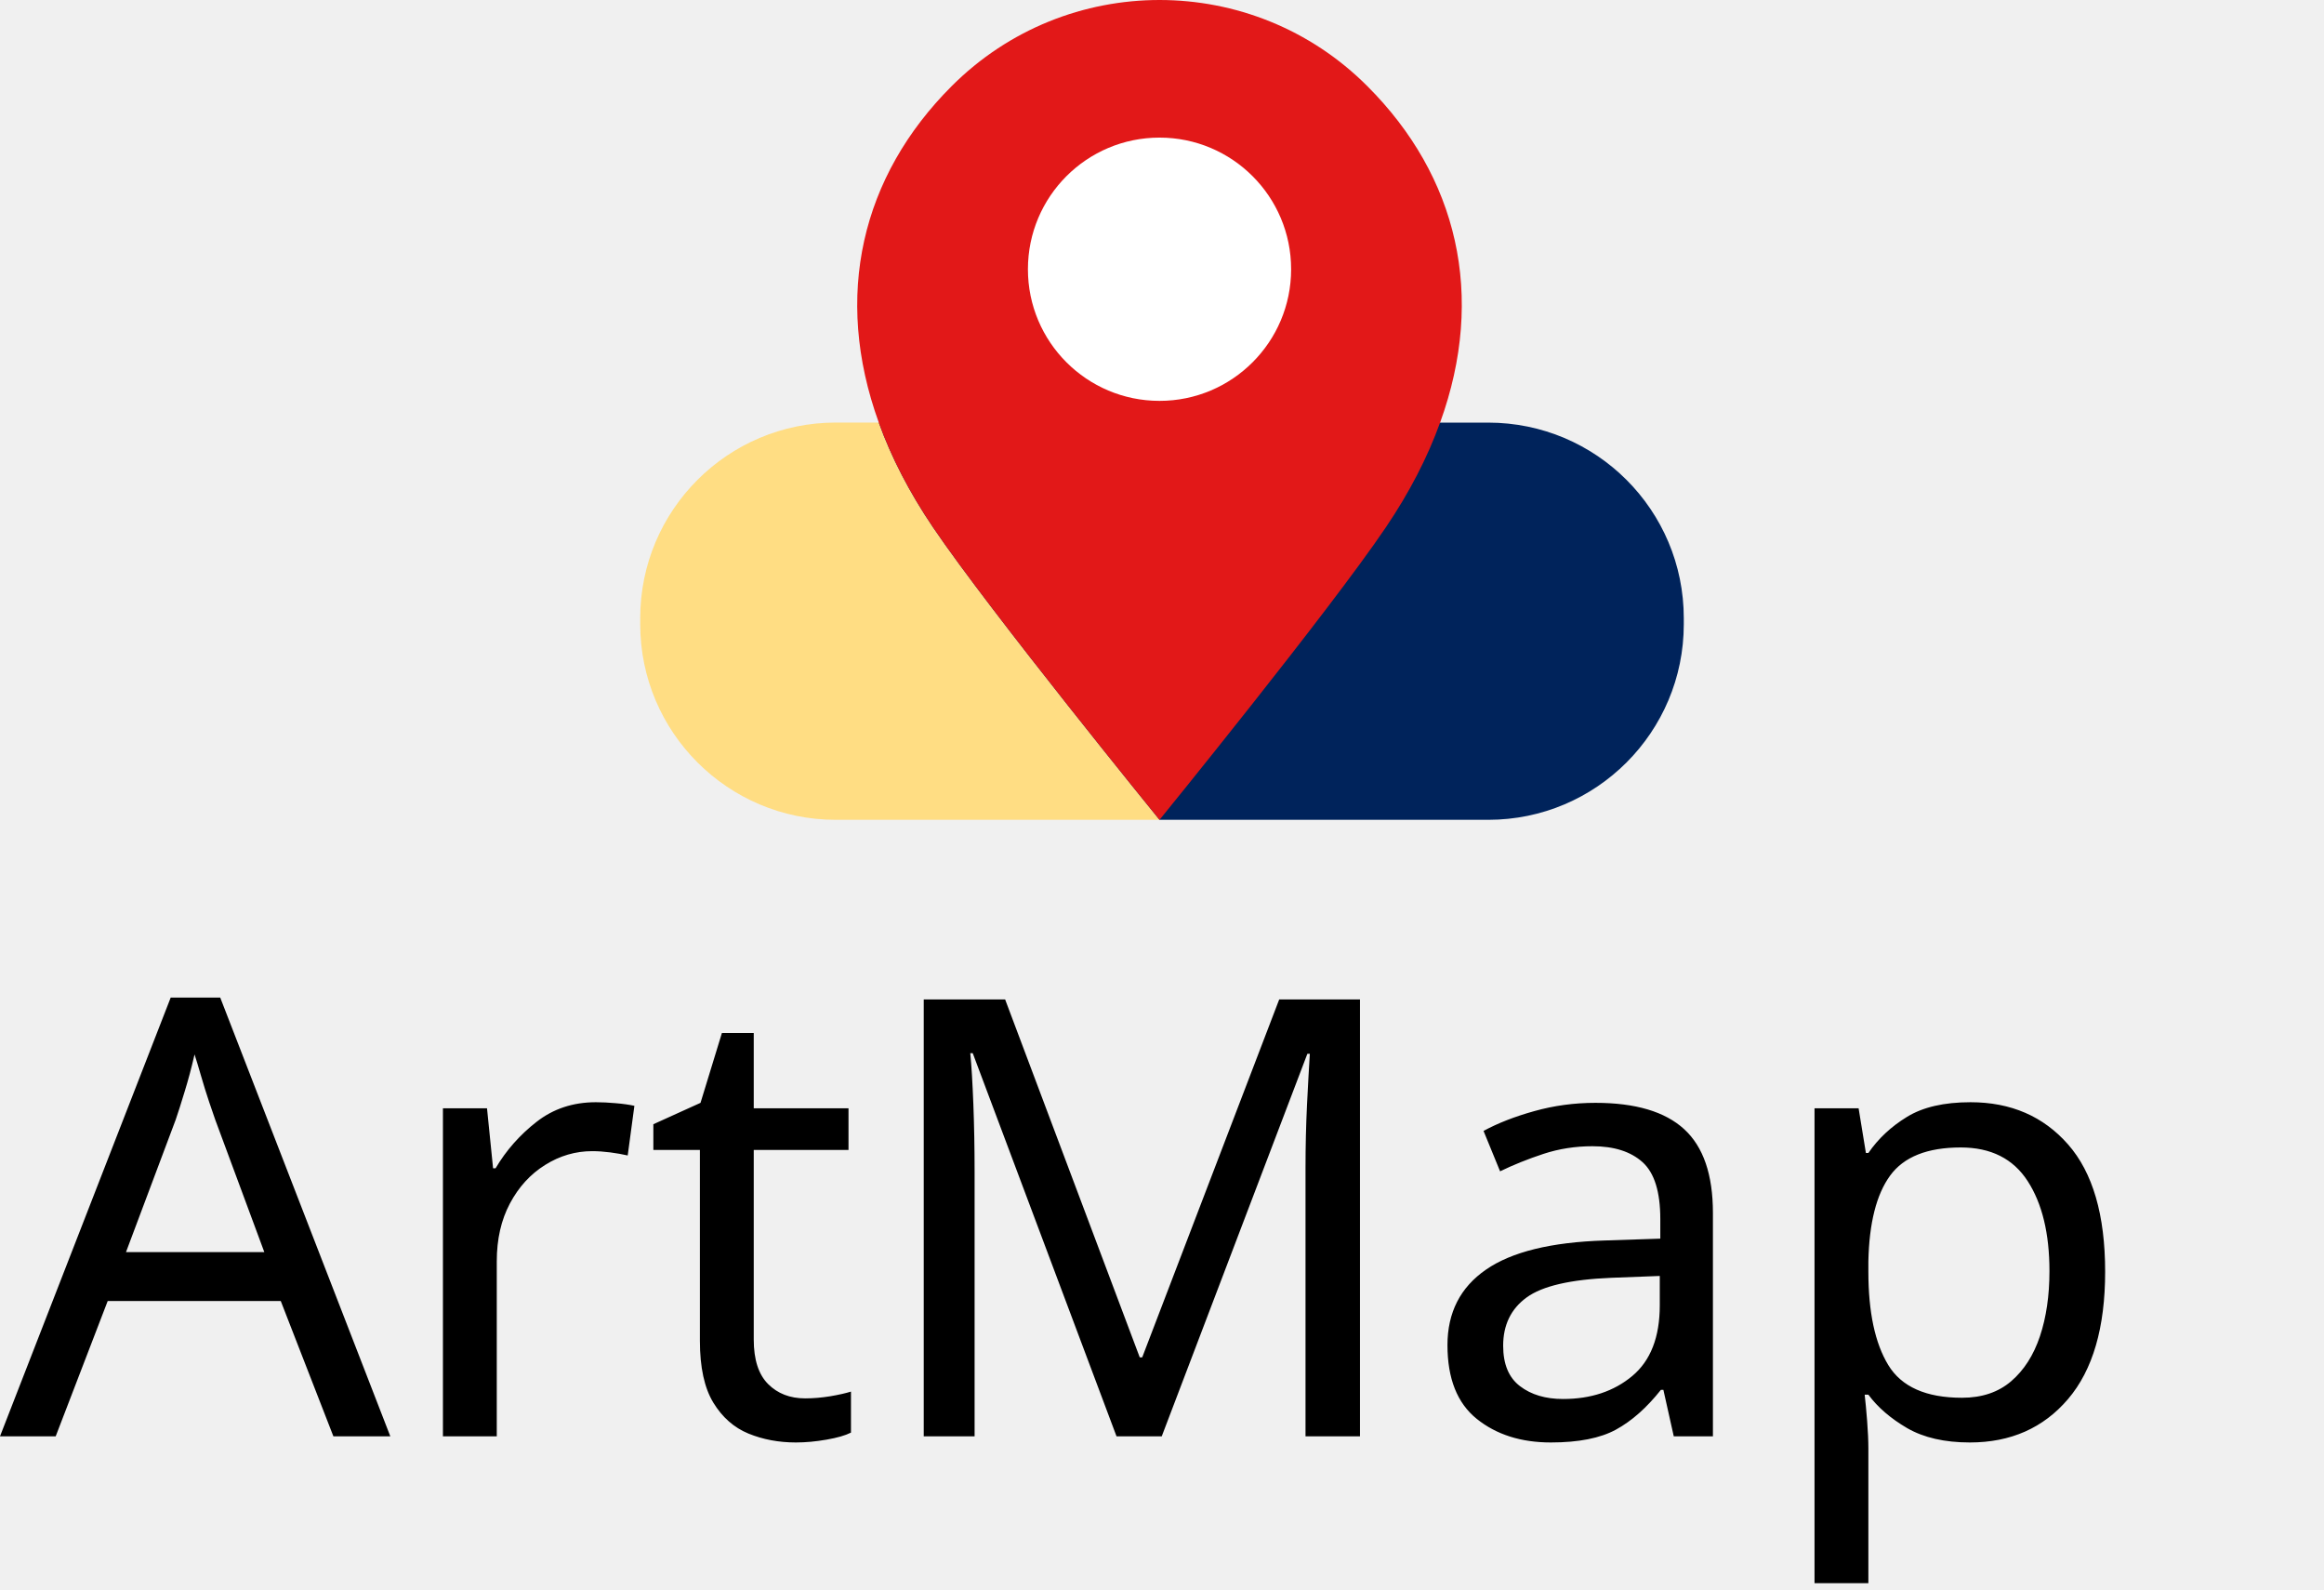
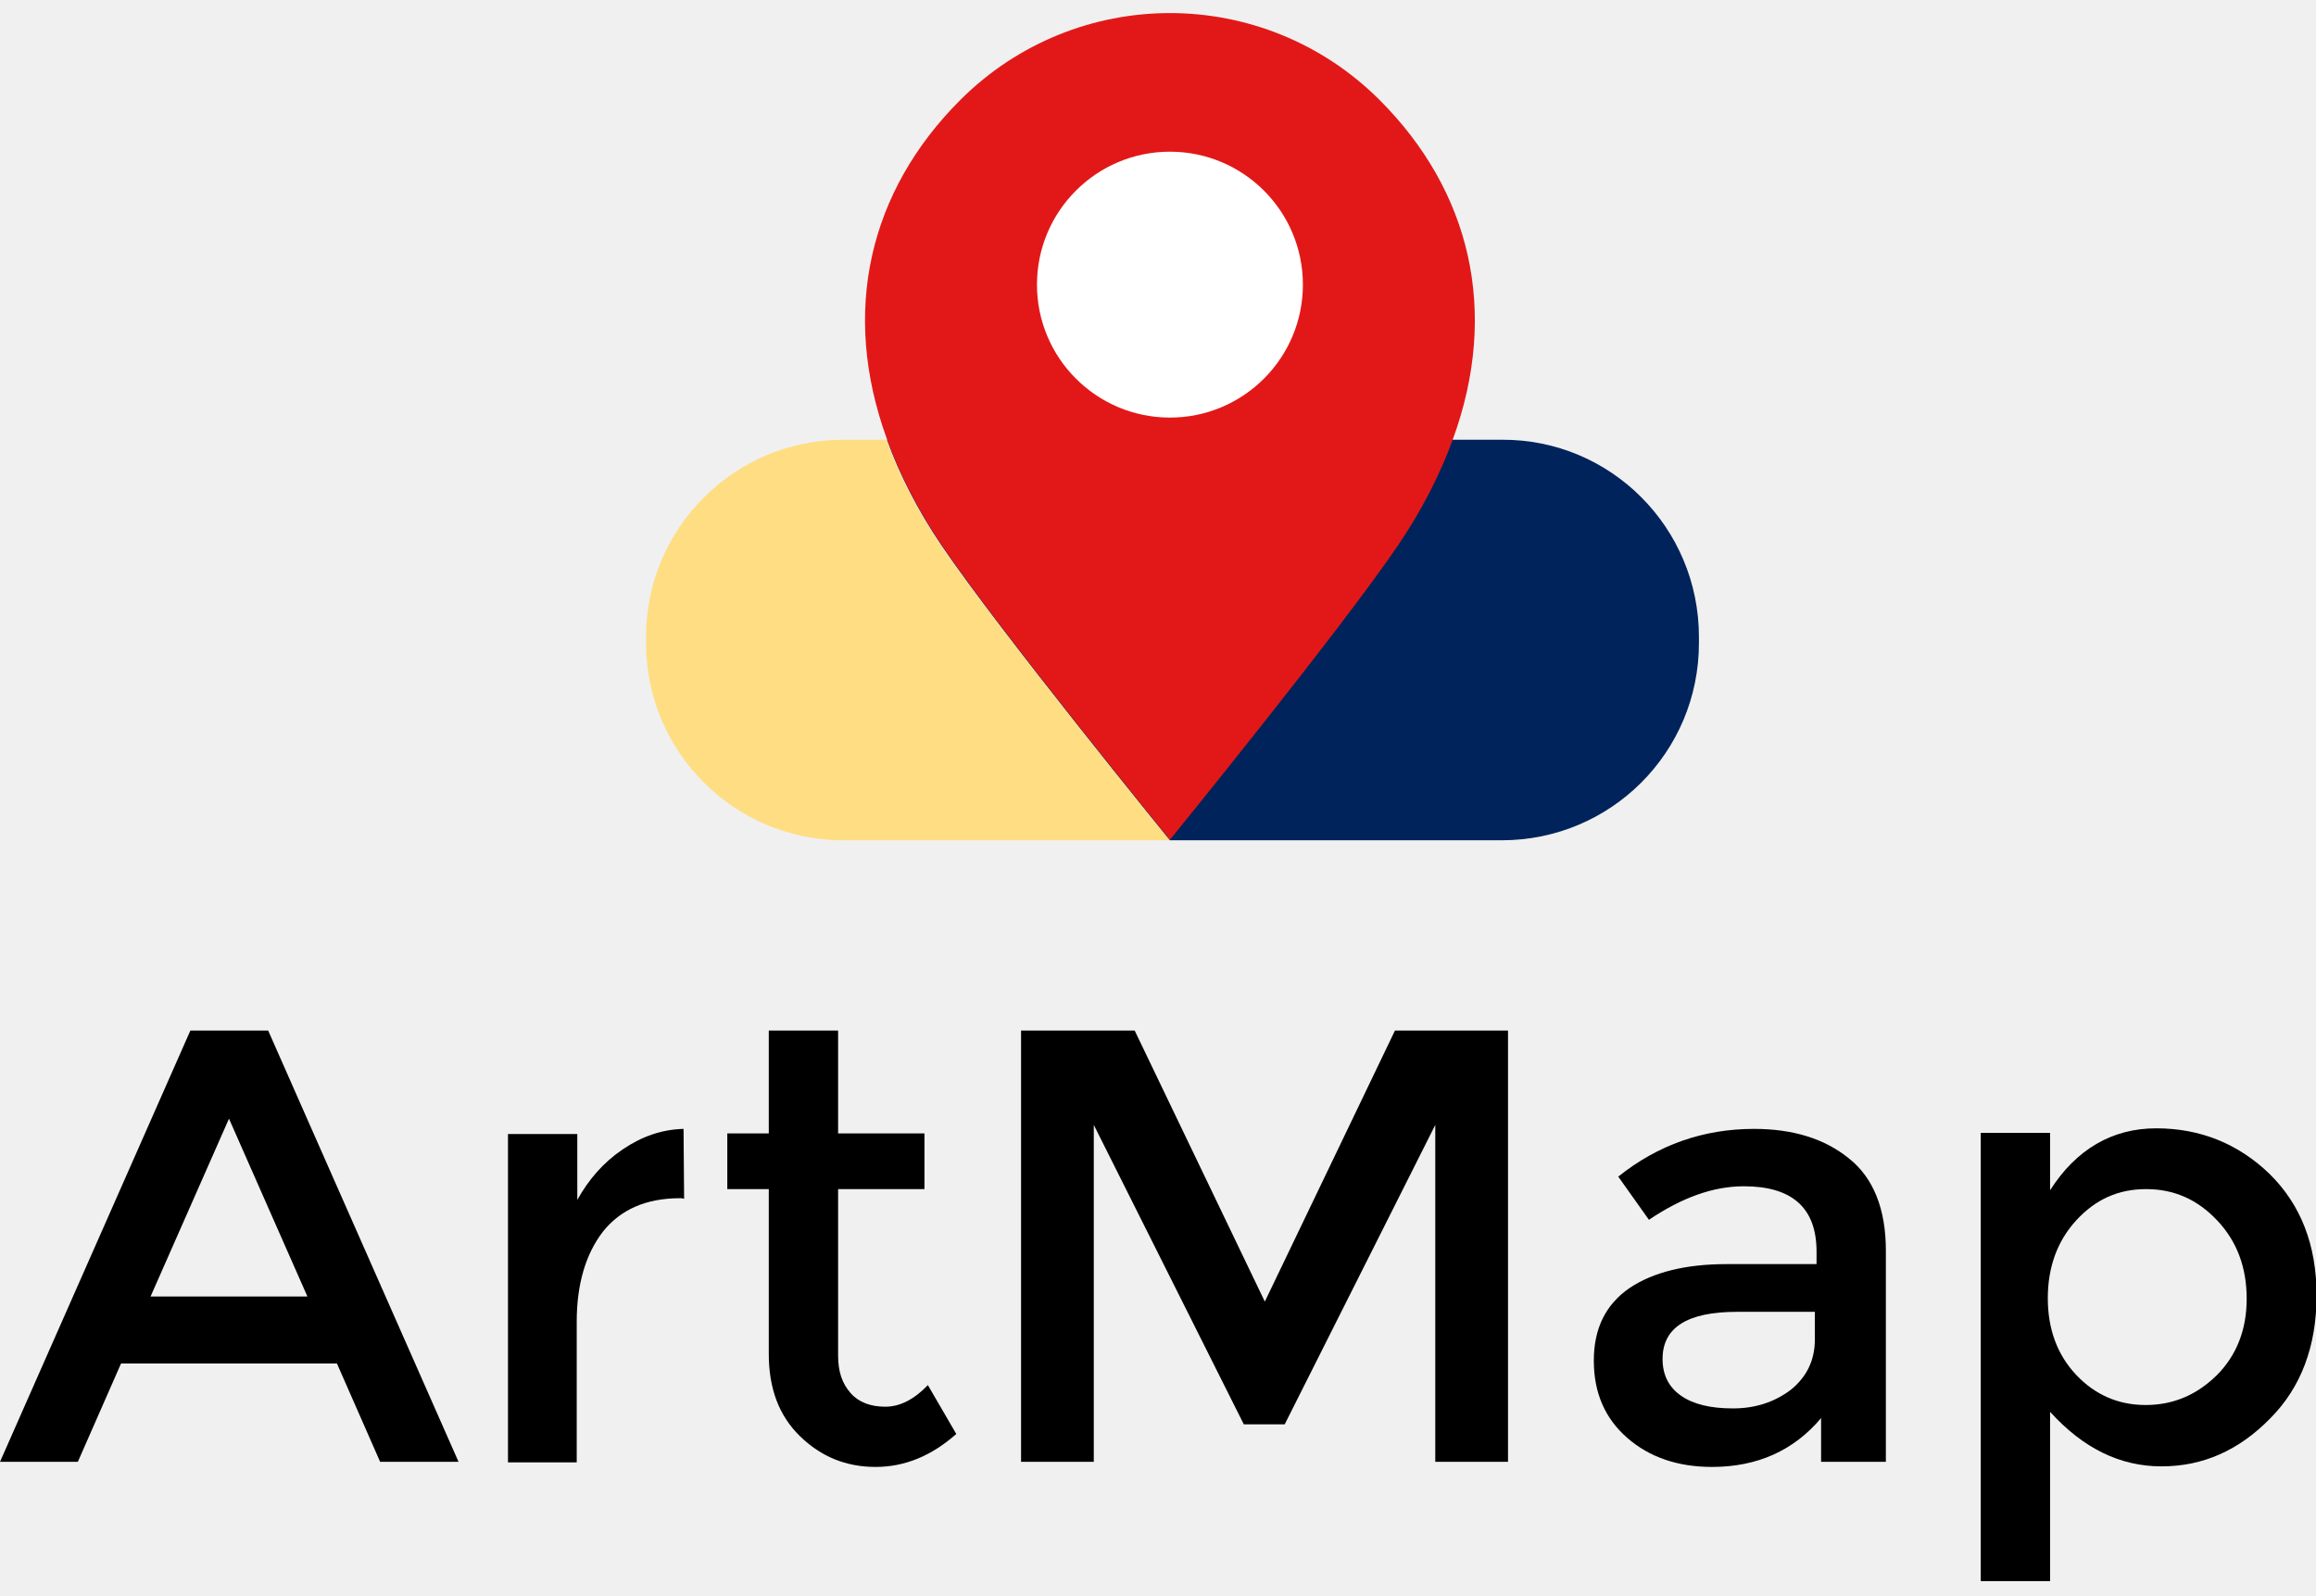
- <svg xmlns="http://www.w3.org/2000/svg" id="Layer_1" viewBox="0 0 412.7 282.15">
-   <defs>
-     <style>.cls-1{fill:#fff;}.cls-2{font-family:Montserrat-Regular, Montserrat;font-size:108.64px;}.cls-3{fill:#ffdd83;}.cls-4{fill:#00235b;}.cls-5{fill:#e21818;}.cls-6{fill:none;}</style>
-   </defs>
-   <text class="cls-2" transform="translate(0 255)">
-     <tspan x="0" y="0">ArtMap</tspan>
-   </text>
-   <path class="cls-3" d="m205.91,145.55h-57.49c-19.16,0-34.73-15.56-34.73-34.73v-1.07c0-19.19,15.56-34.73,34.73-34.73h7.64c2.21,6.13,5.41,12.36,9.64,18.61,10.03,14.84,40.21,51.91,40.21,51.91Z" />
-   <path class="cls-4" d="m299.01,109.75v1.07c0,19.16-15.54,34.73-34.73,34.73h-58.37s-30.17-37.07-40.21-51.91c-4.23-6.25-7.43-12.47-9.64-18.61h108.22c19.19,0,34.73,15.54,34.73,34.73Z" />
-   <path class="cls-5" d="m255.73,75.03c-2.21,6.13-5.41,12.36-9.64,18.61-10.01,14.84-40.18,51.91-40.18,51.91,0,0-30.17-37.07-40.21-51.91-4.23-6.25-7.43-12.47-9.64-18.61-8.15-22.51-3.07-43.74,12.94-59.74C179.2,5.09,192.55,0,205.91,0s26.71,5.09,36.89,15.28c16.03,16,21.11,37.21,12.94,59.74Z" />
-   <path class="cls-6" d="m246.1,93.64c-10.03,14.83-40.2,51.9-40.2,51.9,0,0-30.17-37.07-40.2-51.9-19.76-29.2-17.08-57.98,3.3-78.36,10.19-10.19,23.54-15.28,36.9-15.28s26.71,5.09,36.9,15.28c20.38,20.38,23.06,49.16,3.3,78.36Z" />
-   <circle class="cls-1" cx="205.91" cy="47.8" r="23.37" />
+ <svg xmlns="http://www.w3.org/2000/svg" version="1.1" id="Layer_1" x="0px" y="0px" viewBox="0 0 407.6 280.8" style="enable-background:new 0 0 407.6 280.8;" xml:space="preserve">
+   <style type="text/css">
+ 	.st0{fill:#FFDD83;}
+ 	.st1{fill:#00235B;}
+ 	.st2{fill:#E21818;}
+ 	.st3{fill:none;}
+ 	.st4{fill:#FFFFFF;}
+ </style>
+   <g>
+     <path d="M21.3,240l-7.6,17.3H0l33.5-75.9h13.7l33.5,75.9H66.9L59.3,240H21.3z M54.1,228.2l-13.8-31.3l-13.8,31.3H54.1z" />
+     <path d="M119.7,210.9c-6,0-10.5,2-13.6,5.9c-3,3.9-4.6,9.2-4.6,15.8v24.8H89.4v-57.8h12.2v11.6c2-3.6,4.6-6.6,8-8.9   c3.4-2.3,6.9-3.5,10.7-3.6l0.1,12.3C120.1,210.9,119.9,210.9,119.7,210.9z" />
+     <path d="M147.5,209.3v29.3c0,2.8,0.7,4.9,2.2,6.6c1.4,1.6,3.5,2.4,6.1,2.4c2.6,0,5.1-1.3,7.5-3.8l5,8.6c-4.3,3.8-9,5.8-14.2,5.8   c-5.2,0-9.6-1.8-13.3-5.4c-3.7-3.6-5.5-8.4-5.5-14.5v-29h-7.3v-9.8h7.3v-18.1h12.2v18.1h15.2v9.8H147.5z" />
+     <path d="M192.5,257.3h-12.8v-75.9h20l22.9,47.7l22.9-47.7h19.9v75.9h-12.8V198l-26.5,52.7h-7.2L192.5,198V257.3z" />
+     <path d="M331.6,257.3h-11.1v-7.7c-4.8,5.7-11.2,8.6-19.2,8.6c-6,0-11-1.7-14.9-5.1c-3.9-3.4-5.9-7.9-5.9-13.6   c0-5.7,2.1-9.9,6.3-12.8c4.2-2.8,9.9-4.2,17.1-4.2h15.8v-2.2c0-7.7-4.3-11.5-12.8-11.5c-5.4,0-10.9,2-16.7,5.9l-5.4-7.6   c7-5.6,15-8.4,23.9-8.4c6.8,0,12.4,1.7,16.7,5.2c4.3,3.4,6.5,8.9,6.5,16.2V257.3z M319.4,235.8v-4.9h-13.7   c-8.8,0-13.1,2.8-13.1,8.3c0,2.8,1.1,5,3.3,6.5c2.2,1.5,5.2,2.2,9.1,2.2c3.9,0,7.3-1.1,10.2-3.3   C317.9,242.4,319.4,239.5,319.4,235.8z" />
+     <path d="M379.5,198.6c7.7,0,14.4,2.7,19.9,8c5.5,5.4,8.3,12.5,8.3,21.4c0,8.9-2.7,16.2-8.2,21.7c-5.5,5.6-11.8,8.4-19.1,8.4   c-7.3,0-13.8-3.2-19.6-9.6v29.8h-12.2v-78.9h12.2v10.1C365.4,202.3,371.7,198.6,379.5,198.6z M360.4,228.5c0,5.5,1.7,10,5,13.5   c3.3,3.5,7.4,5.3,12.2,5.3c4.8,0,8.9-1.7,12.5-5.2c3.5-3.5,5.3-8,5.3-13.5c0-5.5-1.7-10.1-5.2-13.8c-3.5-3.7-7.6-5.5-12.5-5.5   c-4.9,0-8.9,1.8-12.3,5.5C362.1,218.4,360.4,223,360.4,228.5z" />
+   </g>
+   <g>
+     <path class="st0" d="M205.9,147.9h-57.5c-19.2,0-34.7-15.6-34.7-34.7v-1.1c0-19.2,15.6-34.7,34.7-34.7h7.6   c2.2,6.1,5.4,12.4,9.6,18.6C175.7,110.8,205.9,147.9,205.9,147.9z" />
+     <path class="st1" d="M299,112.1v1.1c0,19.2-15.5,34.7-34.7,34.7h-58.4c0,0-30.2-37.1-40.2-51.9c-4.2-6.2-7.4-12.5-9.6-18.6h108.2   C283.5,77.3,299,92.9,299,112.1z" />
+     <path class="st2" d="M255.7,77.3c-2.2,6.1-5.4,12.4-9.6,18.6c-10,14.8-40.2,51.9-40.2,51.9s-30.2-37.1-40.2-51.9   c-4.2-6.2-7.4-12.5-9.6-18.6c-8.2-22.5-3.1-43.7,12.9-59.7c10.2-10.2,23.6-15.3,36.9-15.3s26.7,5.1,36.9,15.3   C258.8,33.6,263.9,54.8,255.7,77.3z" />
+     <path class="st3" d="M246.1,96c-10,14.8-40.2,51.9-40.2,51.9s-30.2-37.1-40.2-51.9C146,66.8,148.6,38,169,17.6   c10.2-10.2,23.5-15.3,36.9-15.3c13.4,0,26.7,5.1,36.9,15.3C263.2,38,265.9,66.8,246.1,96z" />
+     <circle class="st4" cx="205.9" cy="50.1" r="23.4" />
+   </g>
</svg>
